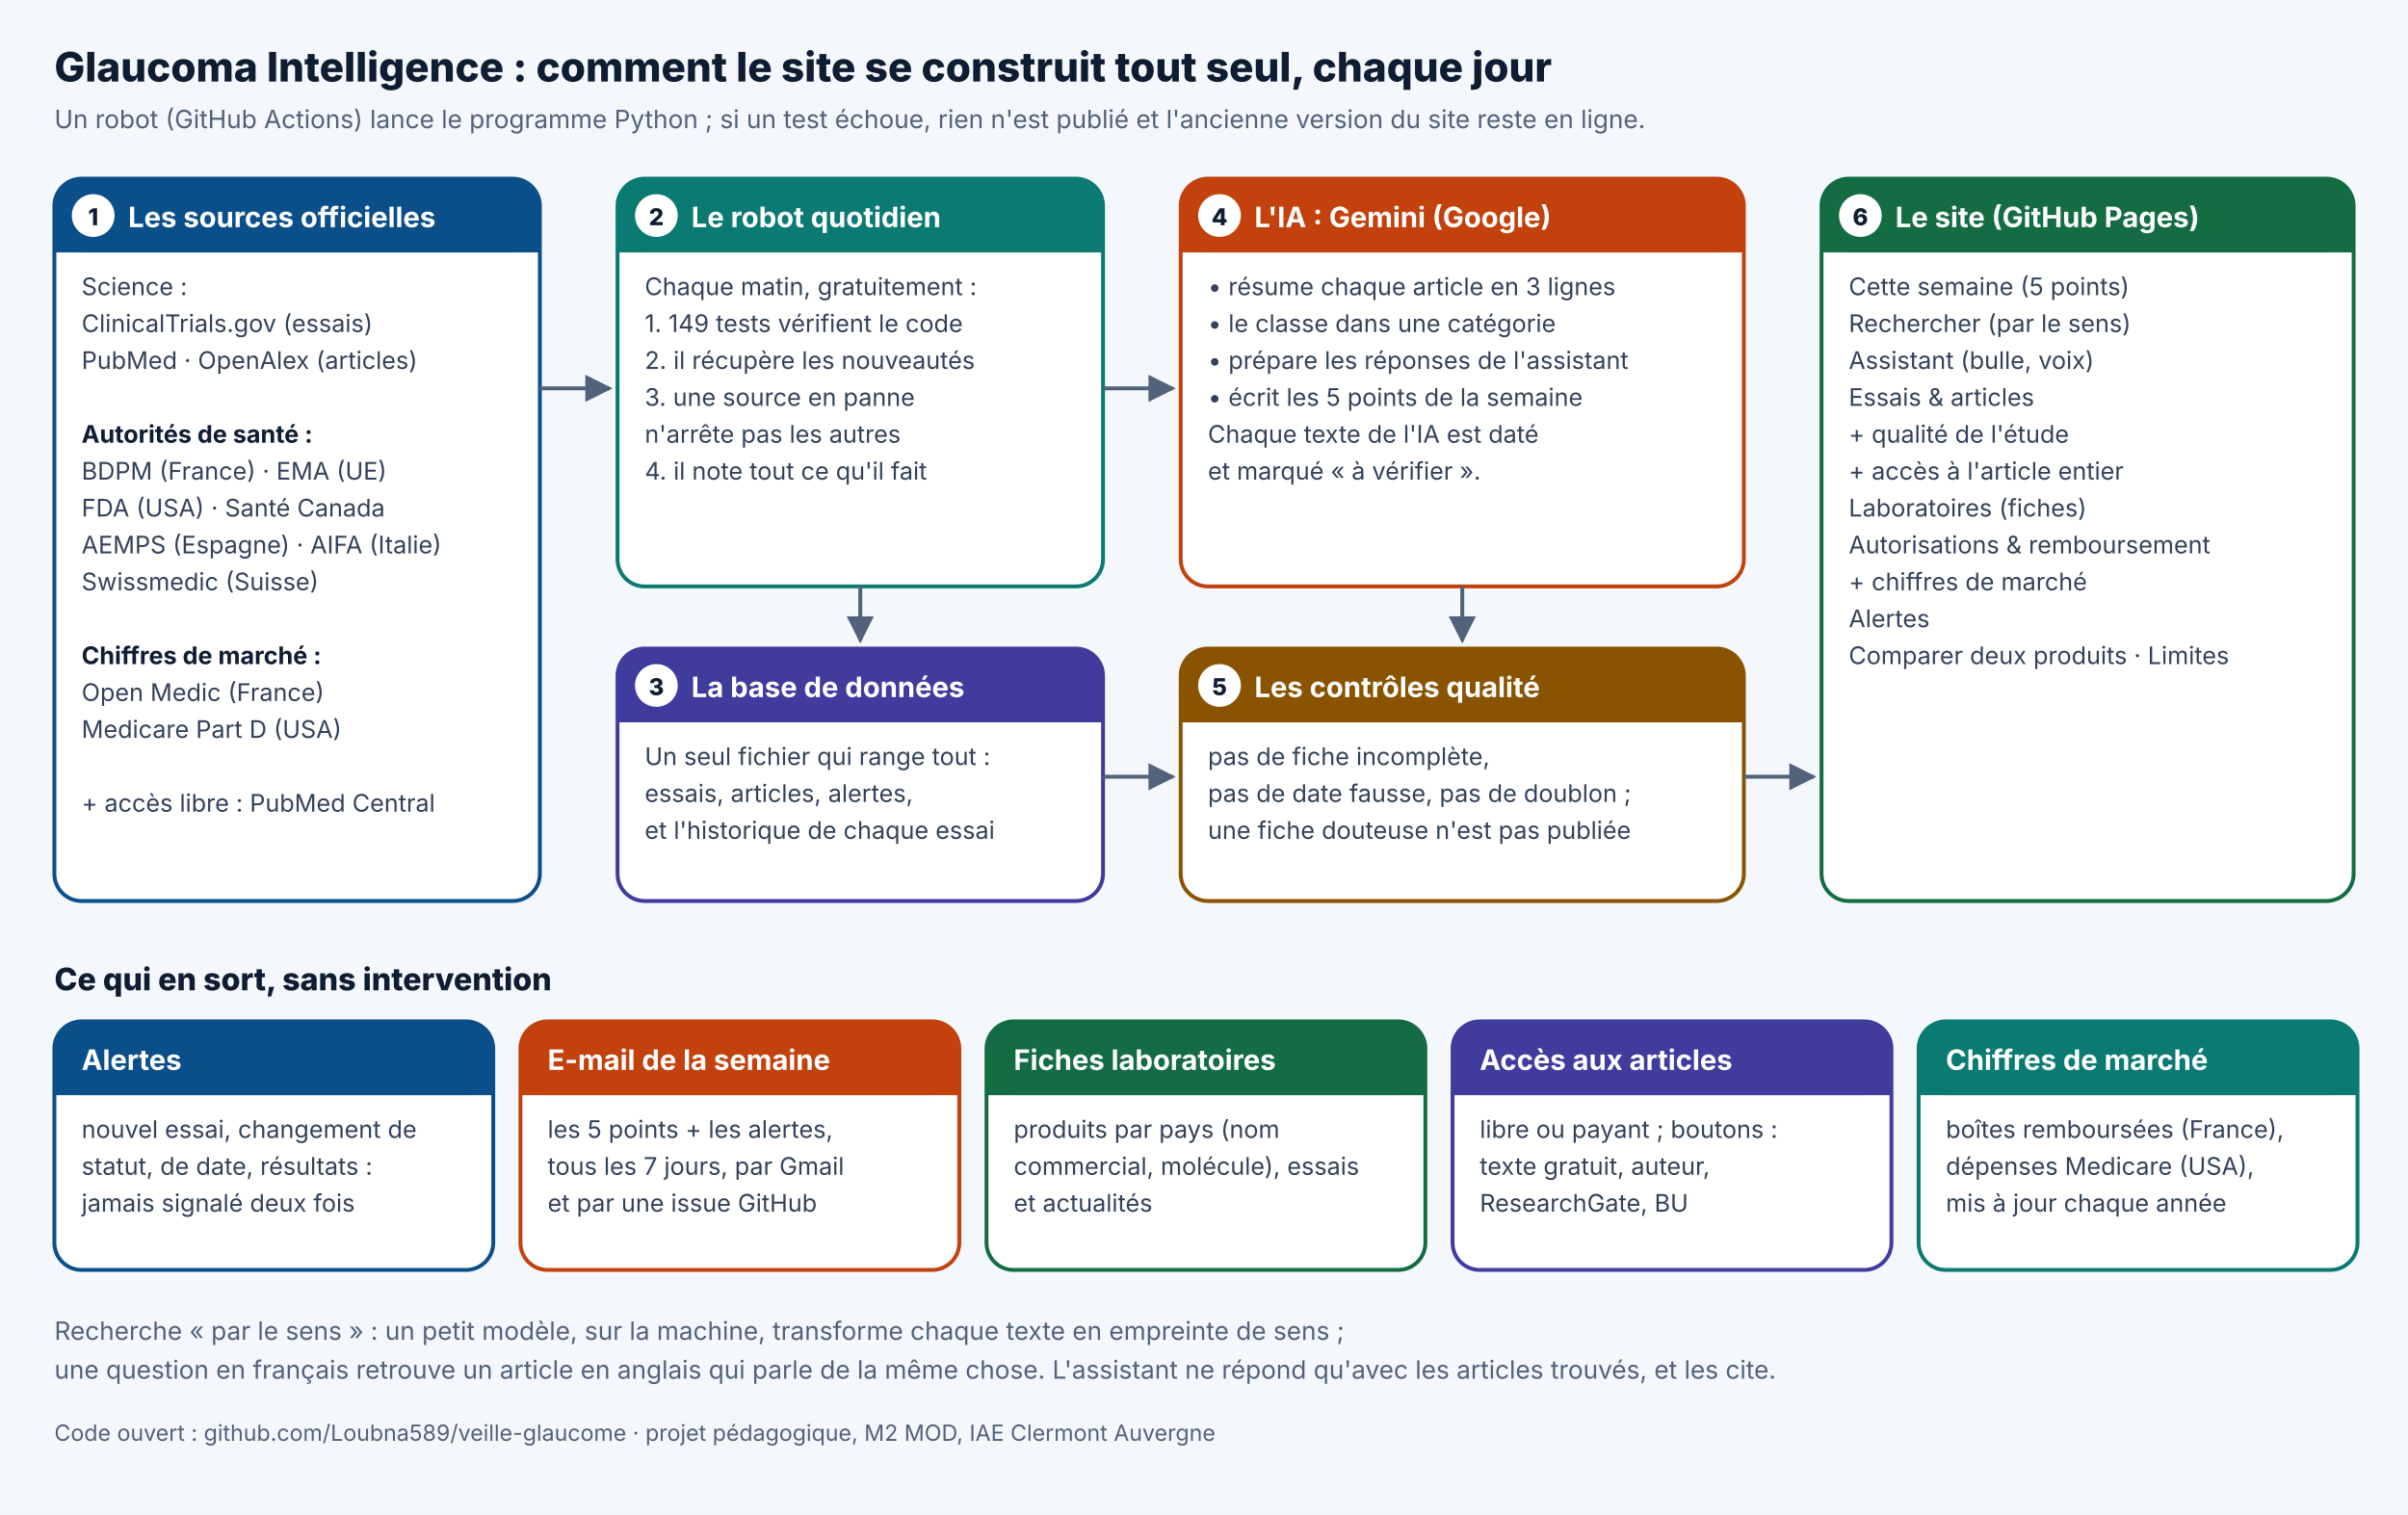
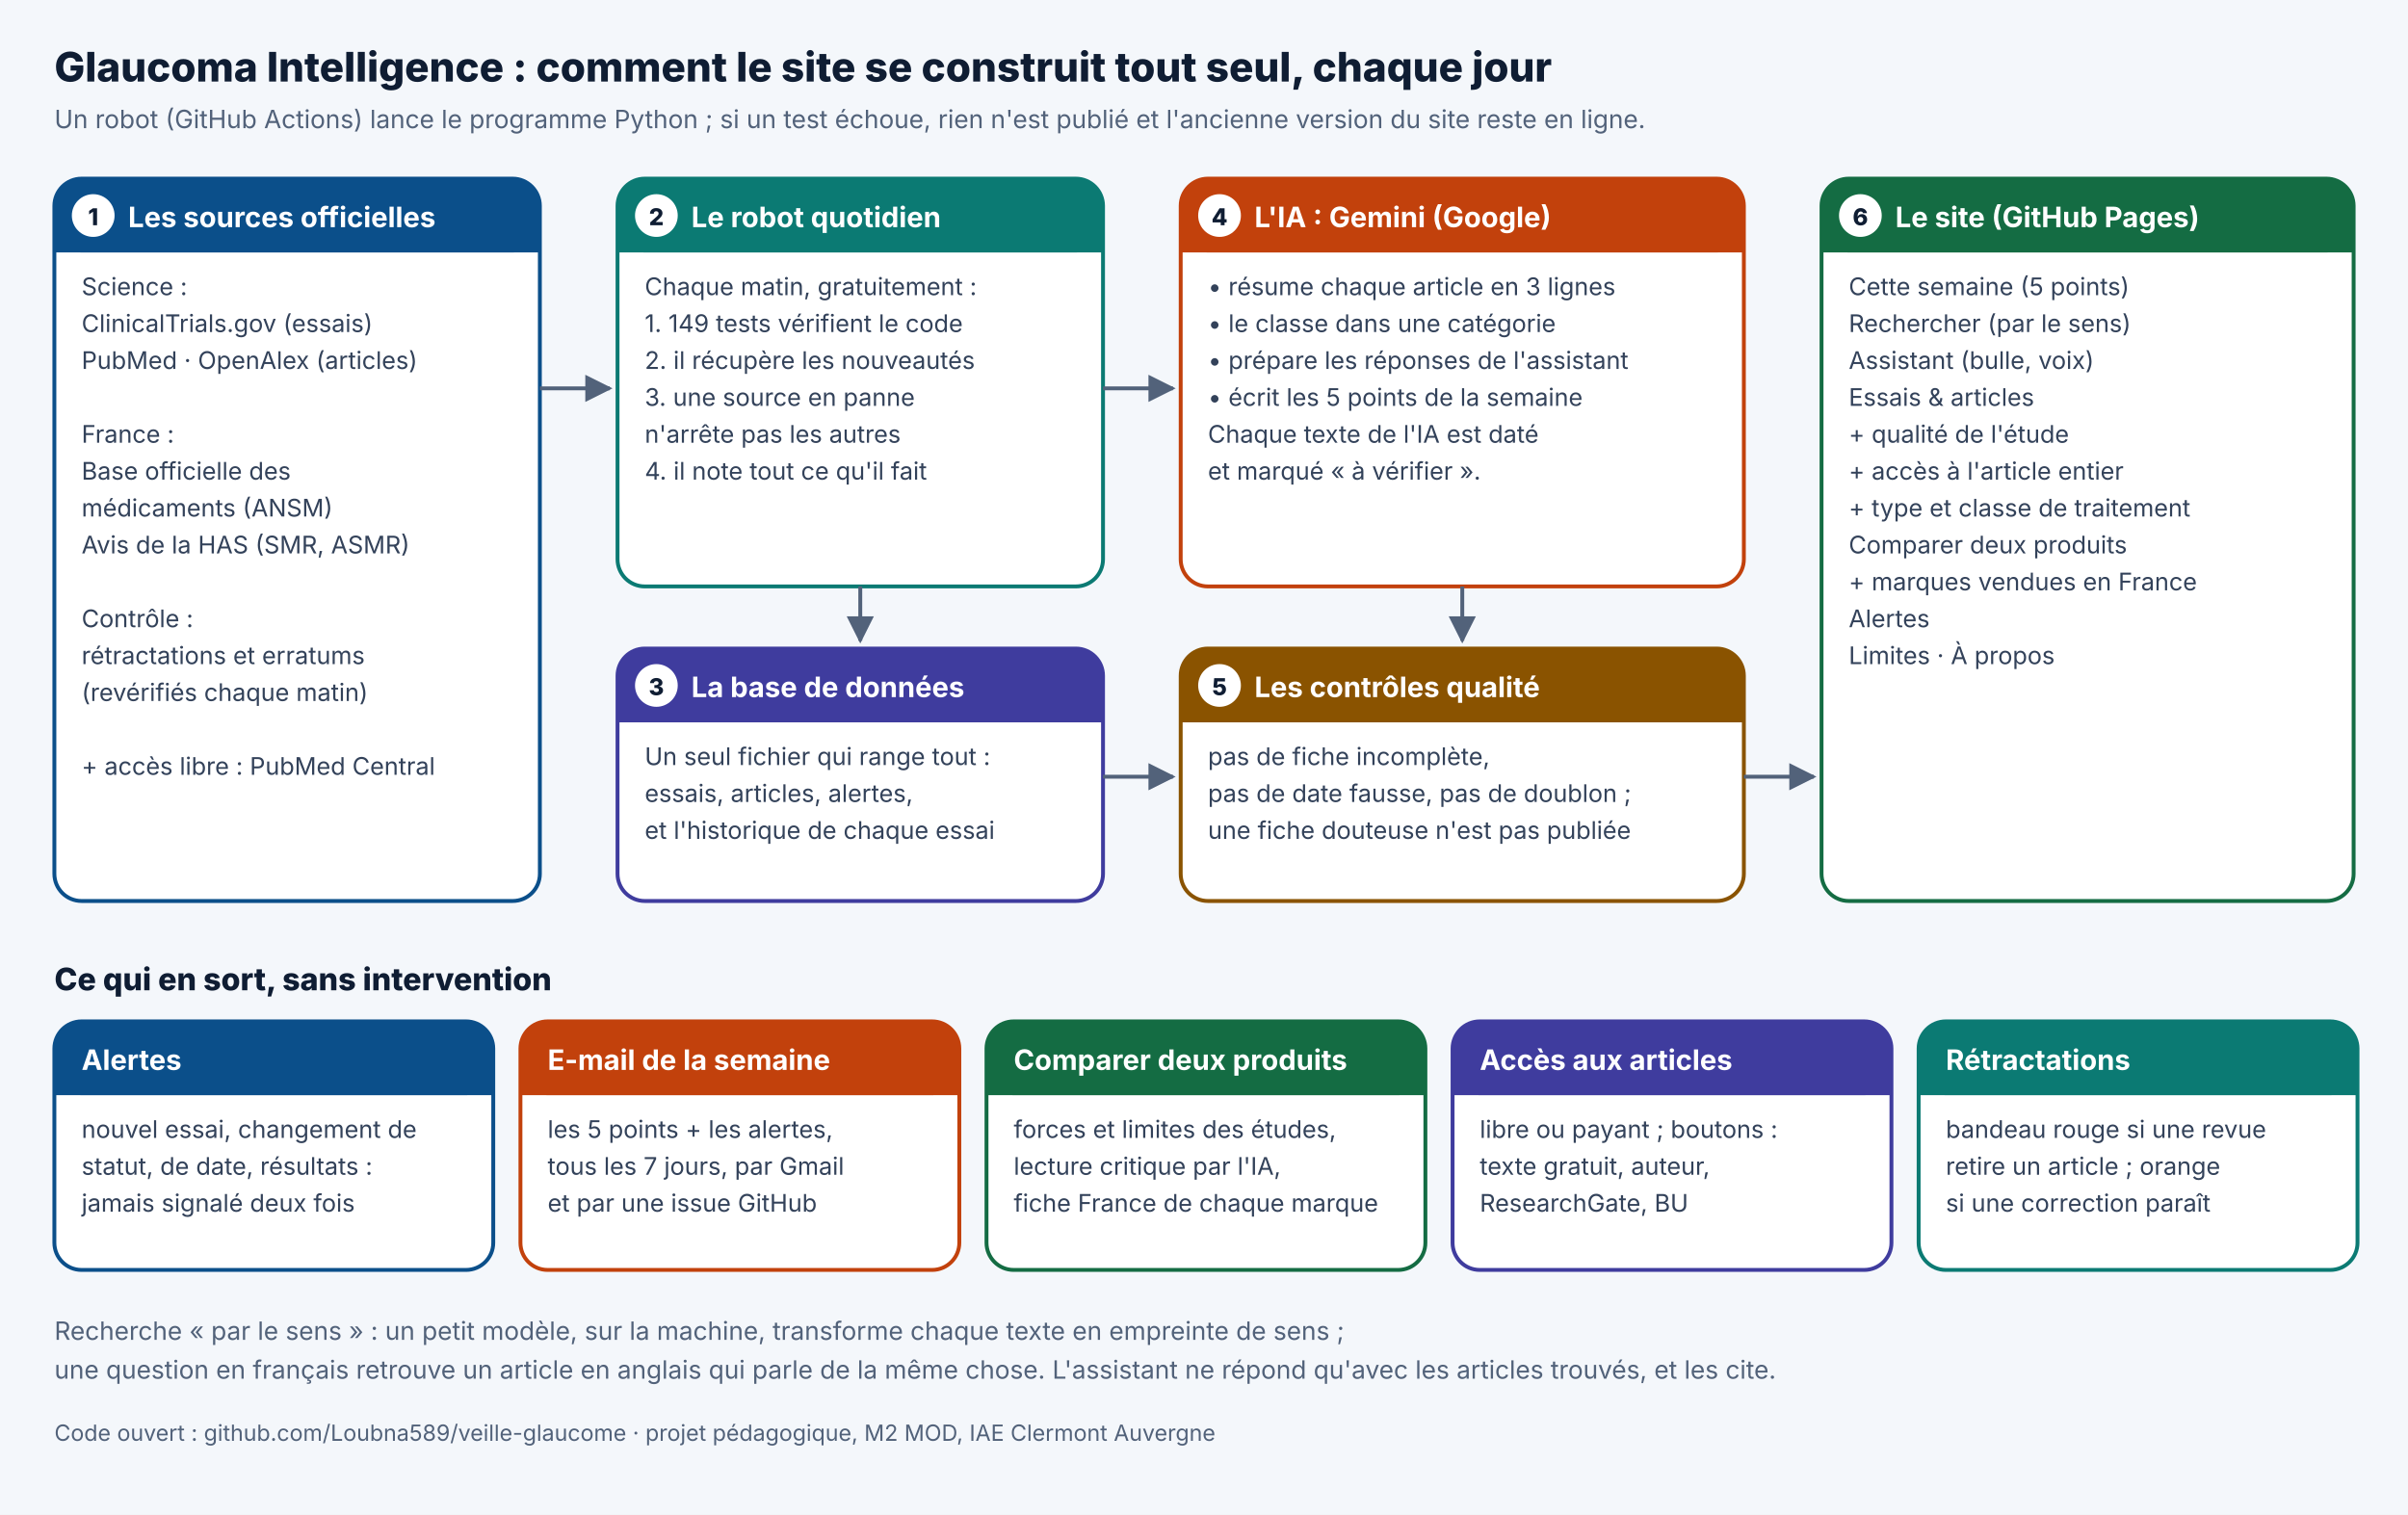
<svg xmlns="http://www.w3.org/2000/svg" viewBox="0 0 1240 780" font-family="Inter, Segoe UI, system-ui, sans-serif" role="img" aria-labelledby="t d">
  <defs>
    <marker id="f" viewBox="0 0 10 10" refX="9" refY="5" markerWidth="7" markerHeight="7" orient="auto-start-reverse">
      <path d="M0,0 L10,5 L0,10 z" fill="#52627a" />
    </marker>
    <style>.h1{font-size:21px;font-weight:800;fill:#0f1d33}.h2{font-size:16px;font-weight:800;fill:#0f1d33}.sous{font-size:13px;fill:#52627a}.mini{font-size:11.5px;fill:#52627a}
.ttl{font-size:14.5px;font-weight:700;fill:#fff}.num{font-size:12px;font-weight:800;fill:#0f1d33}.txt{font-size:12.5px;fill:#33425a}.gras{font-size:12.5px;font-weight:700;fill:#0f1d33}
.fl{stroke:#52627a;stroke-width:2;fill:none;marker-end:url(#f)}</style>
  </defs>
  <rect width="1240" height="780" fill="#f4f7fb" />
  <text x="28" y="42" class="h1" text-anchor="start">Glaucoma Intelligence : comment le site se construit tout seul, chaque jour</text>
  <text x="28" y="66" class="sous" text-anchor="start">Un robot (GitHub Actions) lance le programme Python ; si un test échoue, rien n'est publié et l'ancienne version du site reste en ligne.</text>
  <rect x="28" y="92" width="250" height="372" rx="14" fill="#ffffff" stroke="#0b4f8a" stroke-width="2" />
  <rect x="28" y="92" width="250" height="38" rx="14" fill="#0b4f8a" />
  <rect x="28" y="116" width="250" height="14" fill="#0b4f8a" />
  <circle cx="48" cy="111" r="11" fill="#fff" />
  <text x="48" y="116" class="num" text-anchor="middle">1</text>
  <text x="66" y="117" class="ttl" text-anchor="start">Les sources officielles</text>
  <text x="42" y="152" class="txt" text-anchor="start">Science :</text>
  <text x="42" y="171" class="txt" text-anchor="start">ClinicalTrials.gov (essais)</text>
  <text x="42" y="190" class="txt" text-anchor="start">PubMed · OpenAlex (articles)</text>
  <text x="42" y="209" class="txt" text-anchor="start" />
-   <text x="42" y="228" class="gras" text-anchor="start">Autorités de santé :</text>
-   <text x="42" y="247" class="txt" text-anchor="start">BDPM (France) · EMA (UE)</text>
-   <text x="42" y="266" class="txt" text-anchor="start">FDA (USA) · Santé Canada</text>
-   <text x="42" y="285" class="txt" text-anchor="start">AEMPS (Espagne) · AIFA (Italie)</text>
-   <text x="42" y="304" class="txt" text-anchor="start">Swissmedic (Suisse)</text>
-   <text x="42" y="323" class="txt" text-anchor="start" />
-   <text x="42" y="342" class="gras" text-anchor="start">Chiffres de marché :</text>
-   <text x="42" y="361" class="txt" text-anchor="start">Open Medic (France)</text>
-   <text x="42" y="380" class="txt" text-anchor="start">Medicare Part D (USA)</text>
-   <text x="42" y="399" class="txt" text-anchor="start" />
-   <text x="42" y="418" class="txt" text-anchor="start">+ accès libre : PubMed Central</text>
+   <text x="42" y="228" class="txt" text-anchor="start">France :</text>
+   <text x="42" y="247" class="txt" text-anchor="start">Base officielle des</text>
+   <text x="42" y="266" class="txt" text-anchor="start">médicaments (ANSM)</text>
+   <text x="42" y="285" class="txt" text-anchor="start">Avis de la HAS (SMR, ASMR)</text>
+   <text x="42" y="304" class="txt" text-anchor="start" />
+   <text x="42" y="323" class="txt" text-anchor="start">Contrôle :</text>
+   <text x="42" y="342" class="txt" text-anchor="start">rétractations et erratums</text>
+   <text x="42" y="361" class="txt" text-anchor="start">(revérifiés chaque matin)</text>
+   <text x="42" y="380" class="txt" text-anchor="start" />
+   <text x="42" y="399" class="txt" text-anchor="start">+ accès libre : PubMed Central</text>
  <rect x="318" y="92" width="250" height="210" rx="14" fill="#ffffff" stroke="#0b7a73" stroke-width="2" />
  <rect x="318" y="92" width="250" height="38" rx="14" fill="#0b7a73" />
  <rect x="318" y="116" width="250" height="14" fill="#0b7a73" />
  <circle cx="338" cy="111" r="11" fill="#fff" />
  <text x="338" y="116" class="num" text-anchor="middle">2</text>
  <text x="356" y="117" class="ttl" text-anchor="start">Le robot quotidien</text>
  <text x="332" y="152" class="txt" text-anchor="start">Chaque matin, gratuitement :</text>
  <text x="332" y="171" class="txt" text-anchor="start">1. 149 tests vérifient le code</text>
  <text x="332" y="190" class="txt" text-anchor="start">2. il récupère les nouveautés</text>
  <text x="332" y="209" class="txt" text-anchor="start">3. une source en panne</text>
  <text x="332" y="228" class="txt" text-anchor="start">    n'arrête pas les autres</text>
  <text x="332" y="247" class="txt" text-anchor="start">4. il note tout ce qu'il fait</text>
  <rect x="318" y="334" width="250" height="130" rx="14" fill="#ffffff" stroke="#3f3c9e" stroke-width="2" />
  <rect x="318" y="334" width="250" height="38" rx="14" fill="#3f3c9e" />
  <rect x="318" y="358" width="250" height="14" fill="#3f3c9e" />
  <circle cx="338" cy="353" r="11" fill="#fff" />
  <text x="338" y="358" class="num" text-anchor="middle">3</text>
  <text x="356" y="359" class="ttl" text-anchor="start">La base de données</text>
  <text x="332" y="394" class="txt" text-anchor="start">Un seul fichier qui range tout :</text>
  <text x="332" y="413" class="txt" text-anchor="start">essais, articles, alertes,</text>
  <text x="332" y="432" class="txt" text-anchor="start">et l'historique de chaque essai</text>
  <rect x="608" y="92" width="290" height="210" rx="14" fill="#ffffff" stroke="#c2410c" stroke-width="2" />
  <rect x="608" y="92" width="290" height="38" rx="14" fill="#c2410c" />
  <rect x="608" y="116" width="290" height="14" fill="#c2410c" />
  <circle cx="628" cy="111" r="11" fill="#fff" />
  <text x="628" y="116" class="num" text-anchor="middle">4</text>
  <text x="646" y="117" class="ttl" text-anchor="start">L'IA : Gemini (Google)</text>
  <text x="622" y="152" class="txt" text-anchor="start">• résume chaque article en 3 lignes</text>
  <text x="622" y="171" class="txt" text-anchor="start">• le classe dans une catégorie</text>
  <text x="622" y="190" class="txt" text-anchor="start">• prépare les réponses de l'assistant</text>
  <text x="622" y="209" class="txt" text-anchor="start">• écrit les 5 points de la semaine</text>
  <text x="622" y="228" class="txt" text-anchor="start">Chaque texte de l'IA est daté</text>
  <text x="622" y="247" class="txt" text-anchor="start">et marqué « à vérifier ».</text>
  <rect x="608" y="334" width="290" height="130" rx="14" fill="#ffffff" stroke="#8a5300" stroke-width="2" />
  <rect x="608" y="334" width="290" height="38" rx="14" fill="#8a5300" />
  <rect x="608" y="358" width="290" height="14" fill="#8a5300" />
  <circle cx="628" cy="353" r="11" fill="#fff" />
  <text x="628" y="358" class="num" text-anchor="middle">5</text>
  <text x="646" y="359" class="ttl" text-anchor="start">Les contrôles qualité</text>
  <text x="622" y="394" class="txt" text-anchor="start">pas de fiche incomplète,</text>
  <text x="622" y="413" class="txt" text-anchor="start">pas de date fausse, pas de doublon ;</text>
  <text x="622" y="432" class="txt" text-anchor="start">une fiche douteuse n'est pas publiée</text>
  <rect x="938" y="92" width="274" height="372" rx="14" fill="#ffffff" stroke="#146c43" stroke-width="2" />
  <rect x="938" y="92" width="274" height="38" rx="14" fill="#146c43" />
  <rect x="938" y="116" width="274" height="14" fill="#146c43" />
  <circle cx="958" cy="111" r="11" fill="#fff" />
  <text x="958" y="116" class="num" text-anchor="middle">6</text>
  <text x="976" y="117" class="ttl" text-anchor="start">Le site (GitHub Pages)</text>
  <text x="952" y="152" class="txt" text-anchor="start">Cette semaine (5 points)</text>
  <text x="952" y="171" class="txt" text-anchor="start">Rechercher (par le sens)</text>
  <text x="952" y="190" class="txt" text-anchor="start">Assistant (bulle, voix)</text>
  <text x="952" y="209" class="txt" text-anchor="start">Essais &amp; articles</text>
  <text x="952" y="228" class="txt" text-anchor="start">  + qualité de l'étude</text>
  <text x="952" y="247" class="txt" text-anchor="start">  + accès à l'article entier</text>
-   <text x="952" y="266" class="txt" text-anchor="start">Laboratoires (fiches)</text>
-   <text x="952" y="285" class="txt" text-anchor="start">Autorisations &amp; remboursement</text>
-   <text x="952" y="304" class="txt" text-anchor="start">  + chiffres de marché</text>
+   <text x="952" y="266" class="txt" text-anchor="start">  + type et classe de traitement</text>
+   <text x="952" y="285" class="txt" text-anchor="start">Comparer deux produits</text>
+   <text x="952" y="304" class="txt" text-anchor="start">  + marques vendues en France</text>
  <text x="952" y="323" class="txt" text-anchor="start">Alertes</text>
-   <text x="952" y="342" class="txt" text-anchor="start">Comparer deux produits · Limites</text>
+   <text x="952" y="342" class="txt" text-anchor="start">Limites · À propos</text>
  <path d="M278,200 L314,200" class="fl" />
  <path d="M443,302 L443,330" class="fl" />
  <path d="M568,200 L604,200" class="fl" />
  <path d="M568,400 L604,400" class="fl" />
  <path d="M753,302 L753,330" class="fl" />
  <path d="M898,400 L934,400" class="fl" />
  <text x="28" y="510" class="h2" text-anchor="start">Ce qui en sort, sans intervention</text>
  <rect x="28" y="526" width="226" height="128" rx="14" fill="#ffffff" stroke="#0b4f8a" stroke-width="2" />
  <rect x="28" y="526" width="226" height="38" rx="14" fill="#0b4f8a" />
  <rect x="28" y="550" width="226" height="14" fill="#0b4f8a" />
  <text x="42" y="551" class="ttl" text-anchor="start">Alertes</text>
  <text x="42" y="586" class="txt" text-anchor="start">nouvel essai, changement de</text>
  <text x="42" y="605" class="txt" text-anchor="start">statut, de date, résultats :</text>
  <text x="42" y="624" class="txt" text-anchor="start">jamais signalé deux fois</text>
  <rect x="268" y="526" width="226" height="128" rx="14" fill="#ffffff" stroke="#c2410c" stroke-width="2" />
  <rect x="268" y="526" width="226" height="38" rx="14" fill="#c2410c" />
  <rect x="268" y="550" width="226" height="14" fill="#c2410c" />
  <text x="282" y="551" class="ttl" text-anchor="start">E-mail de la semaine</text>
  <text x="282" y="586" class="txt" text-anchor="start">les 5 points + les alertes,</text>
  <text x="282" y="605" class="txt" text-anchor="start">tous les 7 jours, par Gmail</text>
  <text x="282" y="624" class="txt" text-anchor="start">et par une issue GitHub</text>
  <rect x="508" y="526" width="226" height="128" rx="14" fill="#ffffff" stroke="#146c43" stroke-width="2" />
  <rect x="508" y="526" width="226" height="38" rx="14" fill="#146c43" />
  <rect x="508" y="550" width="226" height="14" fill="#146c43" />
-   <text x="522" y="551" class="ttl" text-anchor="start">Fiches laboratoires</text>
-   <text x="522" y="586" class="txt" text-anchor="start">produits par pays (nom</text>
-   <text x="522" y="605" class="txt" text-anchor="start">commercial, molécule), essais</text>
-   <text x="522" y="624" class="txt" text-anchor="start">et actualités</text>
+   <text x="522" y="551" class="ttl" text-anchor="start">Comparer deux produits</text>
+   <text x="522" y="586" class="txt" text-anchor="start">forces et limites des études,</text>
+   <text x="522" y="605" class="txt" text-anchor="start">lecture critique par l'IA,</text>
+   <text x="522" y="624" class="txt" text-anchor="start">fiche France de chaque marque</text>
  <rect x="748" y="526" width="226" height="128" rx="14" fill="#ffffff" stroke="#3f3c9e" stroke-width="2" />
  <rect x="748" y="526" width="226" height="38" rx="14" fill="#3f3c9e" />
  <rect x="748" y="550" width="226" height="14" fill="#3f3c9e" />
  <text x="762" y="551" class="ttl" text-anchor="start">Accès aux articles</text>
  <text x="762" y="586" class="txt" text-anchor="start">libre ou payant ; boutons :</text>
  <text x="762" y="605" class="txt" text-anchor="start">texte gratuit, auteur,</text>
  <text x="762" y="624" class="txt" text-anchor="start">ResearchGate, BU</text>
  <rect x="988" y="526" width="226" height="128" rx="14" fill="#ffffff" stroke="#0b7a73" stroke-width="2" />
  <rect x="988" y="526" width="226" height="38" rx="14" fill="#0b7a73" />
  <rect x="988" y="550" width="226" height="14" fill="#0b7a73" />
-   <text x="1002" y="551" class="ttl" text-anchor="start">Chiffres de marché</text>
-   <text x="1002" y="586" class="txt" text-anchor="start">boîtes remboursées (France),</text>
-   <text x="1002" y="605" class="txt" text-anchor="start">dépenses Medicare (USA),</text>
-   <text x="1002" y="624" class="txt" text-anchor="start">mis à jour chaque année</text>
+   <text x="1002" y="551" class="ttl" text-anchor="start">Rétractations</text>
+   <text x="1002" y="586" class="txt" text-anchor="start">bandeau rouge si une revue</text>
+   <text x="1002" y="605" class="txt" text-anchor="start">retire un article ; orange</text>
+   <text x="1002" y="624" class="txt" text-anchor="start">si une correction paraît</text>
  <text x="28" y="690" class="sous" text-anchor="start">Recherche « par le sens » : un petit modèle, sur la machine, transforme chaque texte en empreinte de sens ;</text>
  <text x="28" y="710" class="sous" text-anchor="start">une question en français retrouve un article en anglais qui parle de la même chose. L'assistant ne répond qu'avec les articles trouvés, et les cite.</text>
  <text x="28" y="742" class="mini" text-anchor="start">Code ouvert : github.com/Loubna589/veille-glaucome · projet pédagogique, M2 MOD, IAE Clermont Auvergne</text>
</svg>
